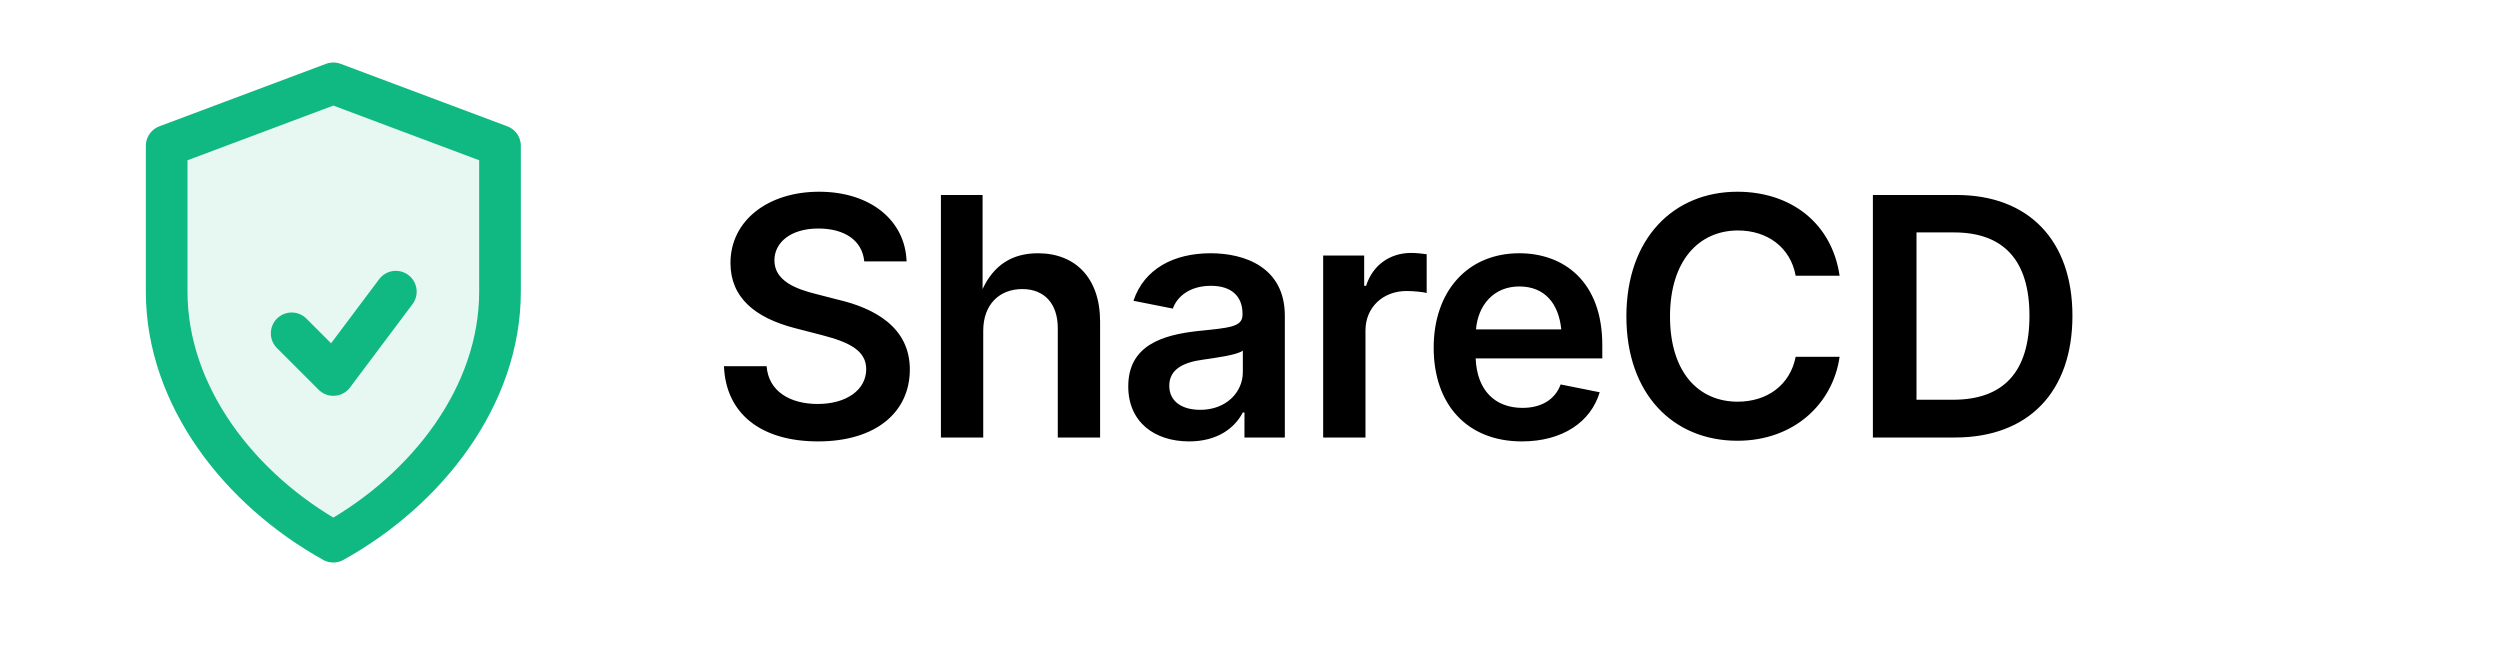
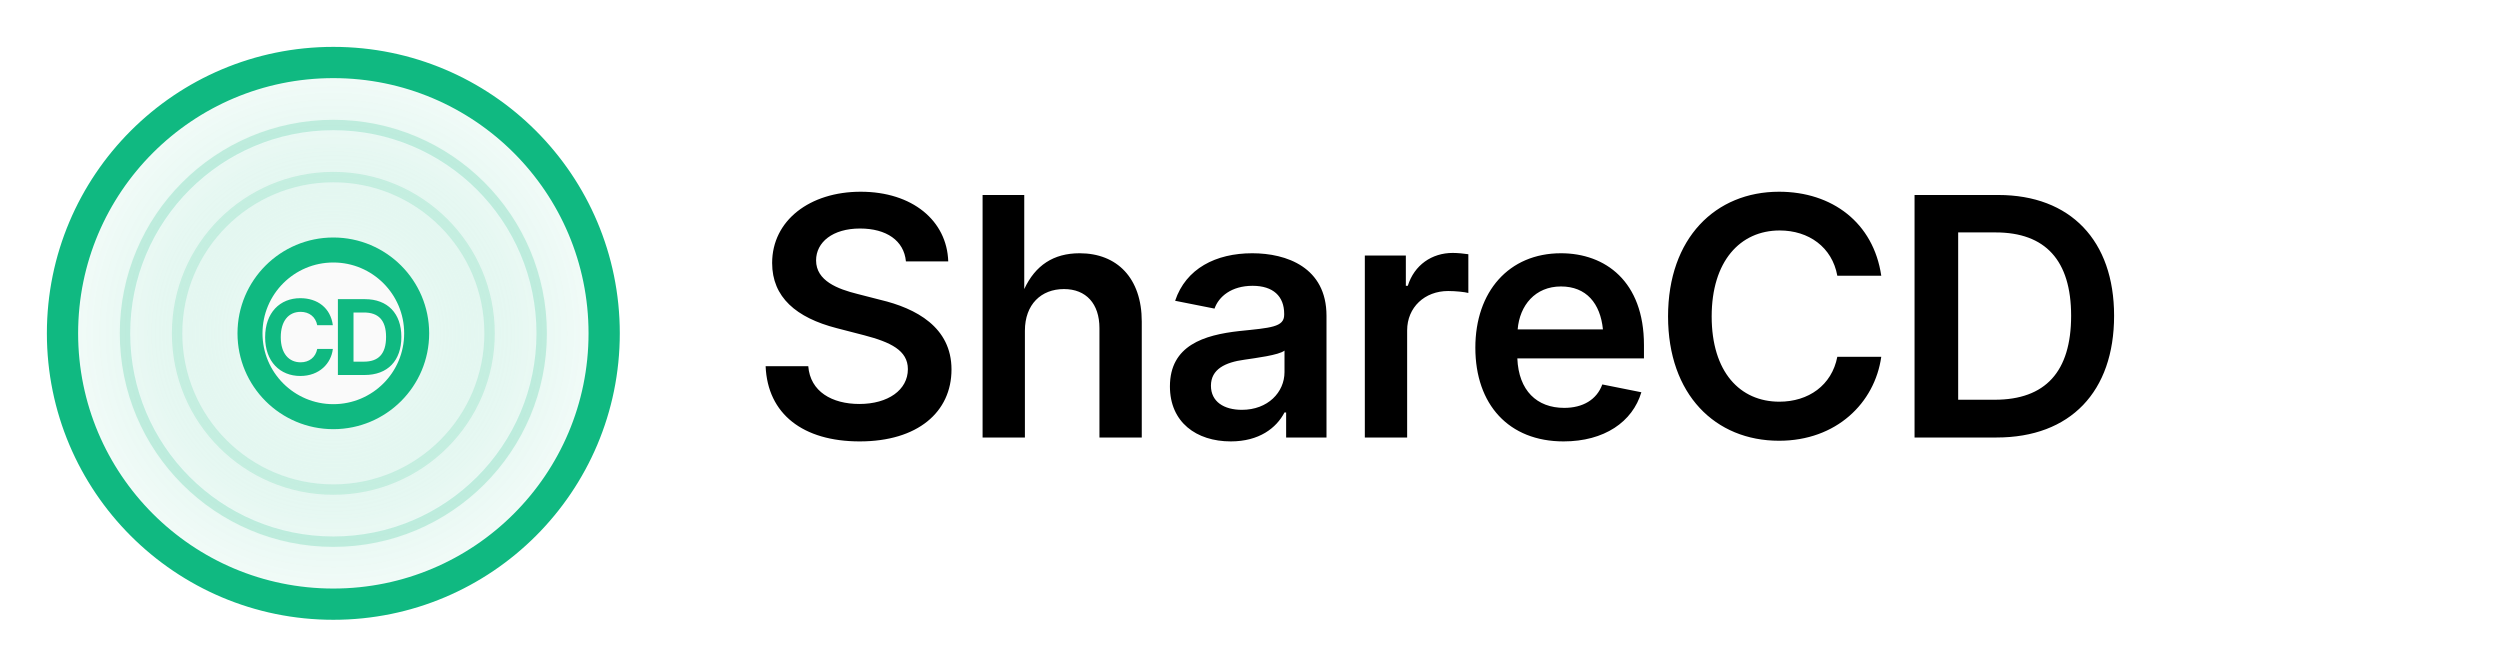
<svg xmlns="http://www.w3.org/2000/svg" width="120" height="32" viewBox="0 0 120 32" fill="none">
-   <path d="M16 4L8 7V14C8 19 11.5 23.5 16 26C20.5 23.5 24 19 24 14V7L16 4Z" fill="#10b981" fill-opacity="0.1" stroke="#10b981" stroke-width="2" stroke-linejoin="round" />
-   <path d="M14 16L16 18L19 14" stroke="#10b981" stroke-width="2" stroke-linecap="round" stroke-linejoin="round" />
-   <text x="34" y="21" font-family="-apple-system, BlinkMacSystemFont, 'Segoe UI', sans-serif" font-size="16" font-weight="600" fill="currentColor" letter-spacing="-0.02em">ShareCD</text>
+   <defs>
+     <linearGradient id="cdGradient" x1="0%" y1="0%" x2="100%" y2="100%">
+       <stop offset="0%" style="stop-color:#10b981;stop-opacity:0.15" />
+       <stop offset="100%" style="stop-color:#10b981;stop-opacity:0.05" />
+     </linearGradient>
+     <radialGradient id="cdShine" cx="50%" cy="50%">
+       <stop offset="0%" style="stop-color:#ffffff;stop-opacity:0.3" />
+       <stop offset="70%" style="stop-color:#10b981;stop-opacity:0.1" />
+       <stop offset="100%" style="stop-color:#10b981;stop-opacity:0.05" />
+     </radialGradient>
+   </defs>
+   <g transform="translate(16, 16)">
+     <circle cx="0" cy="0" r="13" fill="url(#cdShine)" stroke="#10b981" stroke-width="1.5" />
+     <circle cx="0" cy="0" r="10" fill="none" stroke="#10b981" stroke-width="0.5" opacity="0.2" />
+     <circle cx="0" cy="0" r="7.5" fill="none" stroke="#10b981" stroke-width="0.5" opacity="0.15" />
+     <circle cx="0" cy="0" r="4" fill="#fafafa" stroke="#10b981" stroke-width="1.2" />
+     <text x="0" y="2" text-anchor="middle" font-family="-apple-system, sans-serif" font-size="5" font-weight="700" fill="#10b981" letter-spacing="-0.3">CD</text>
+   </g>
+   <text x="36" y="21" font-family="-apple-system, BlinkMacSystemFont, 'Segoe UI', sans-serif" font-size="16" font-weight="600" fill="currentColor" letter-spacing="-0.02em">ShareCD</text>
</svg>
